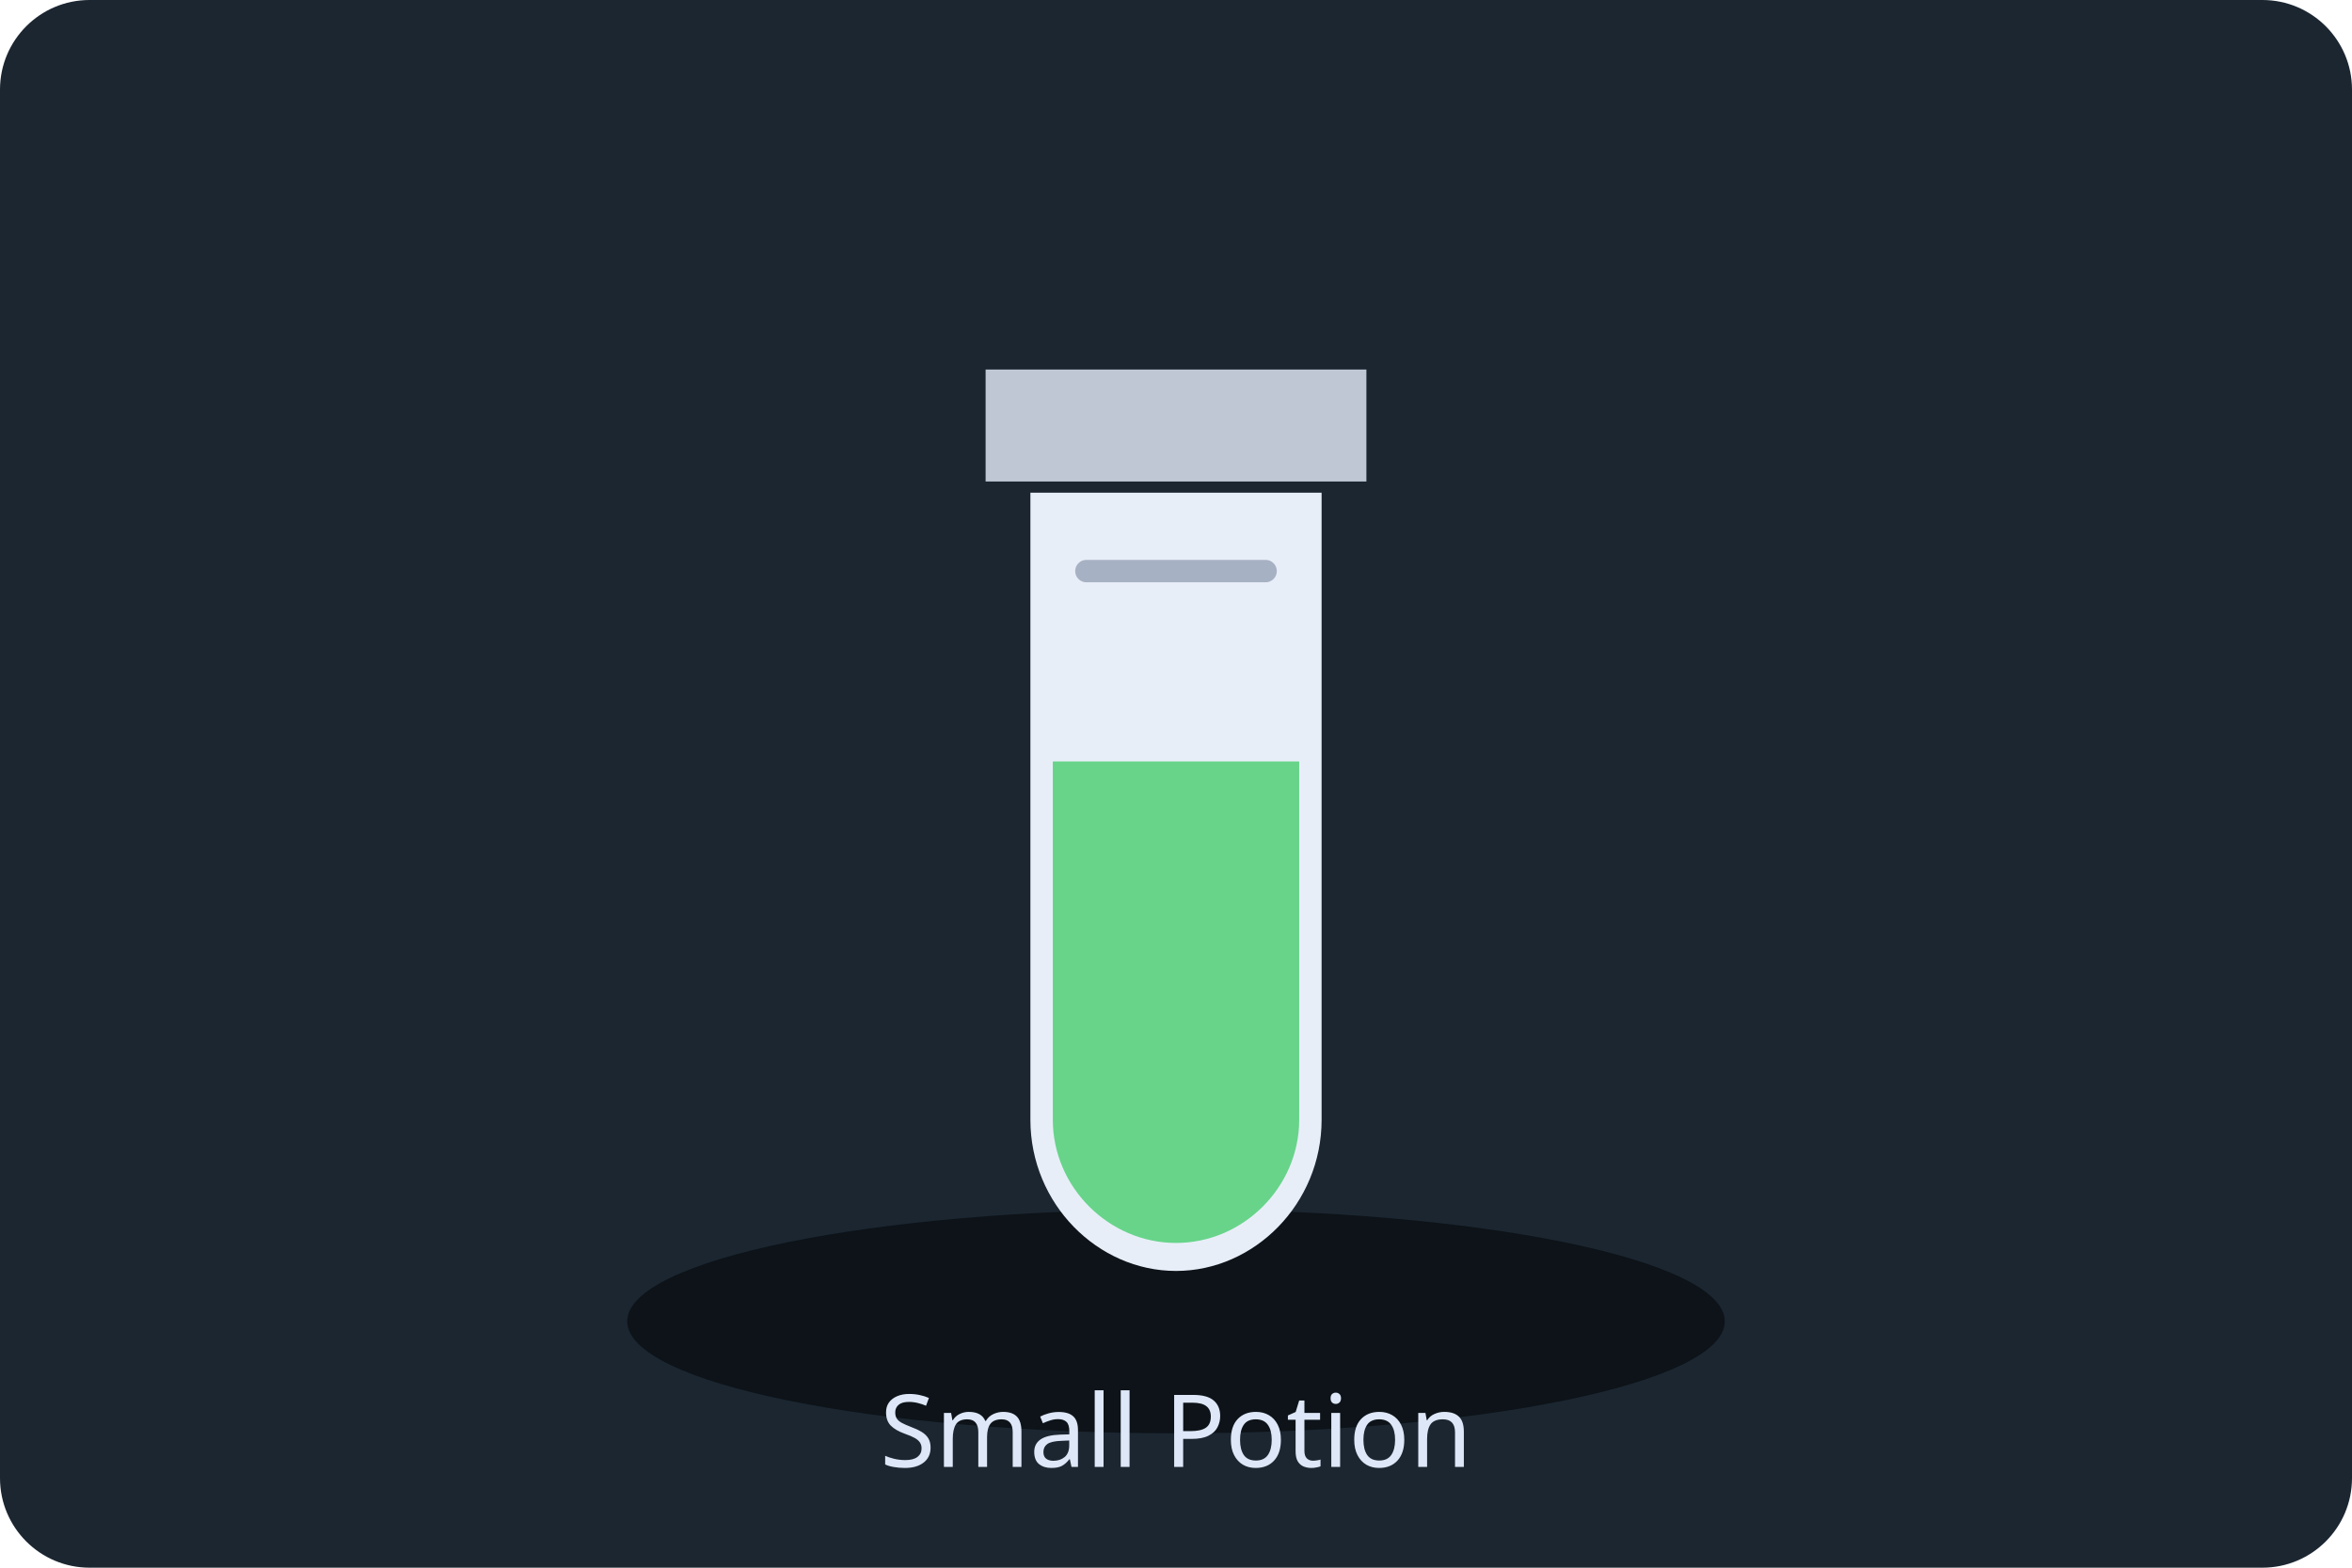
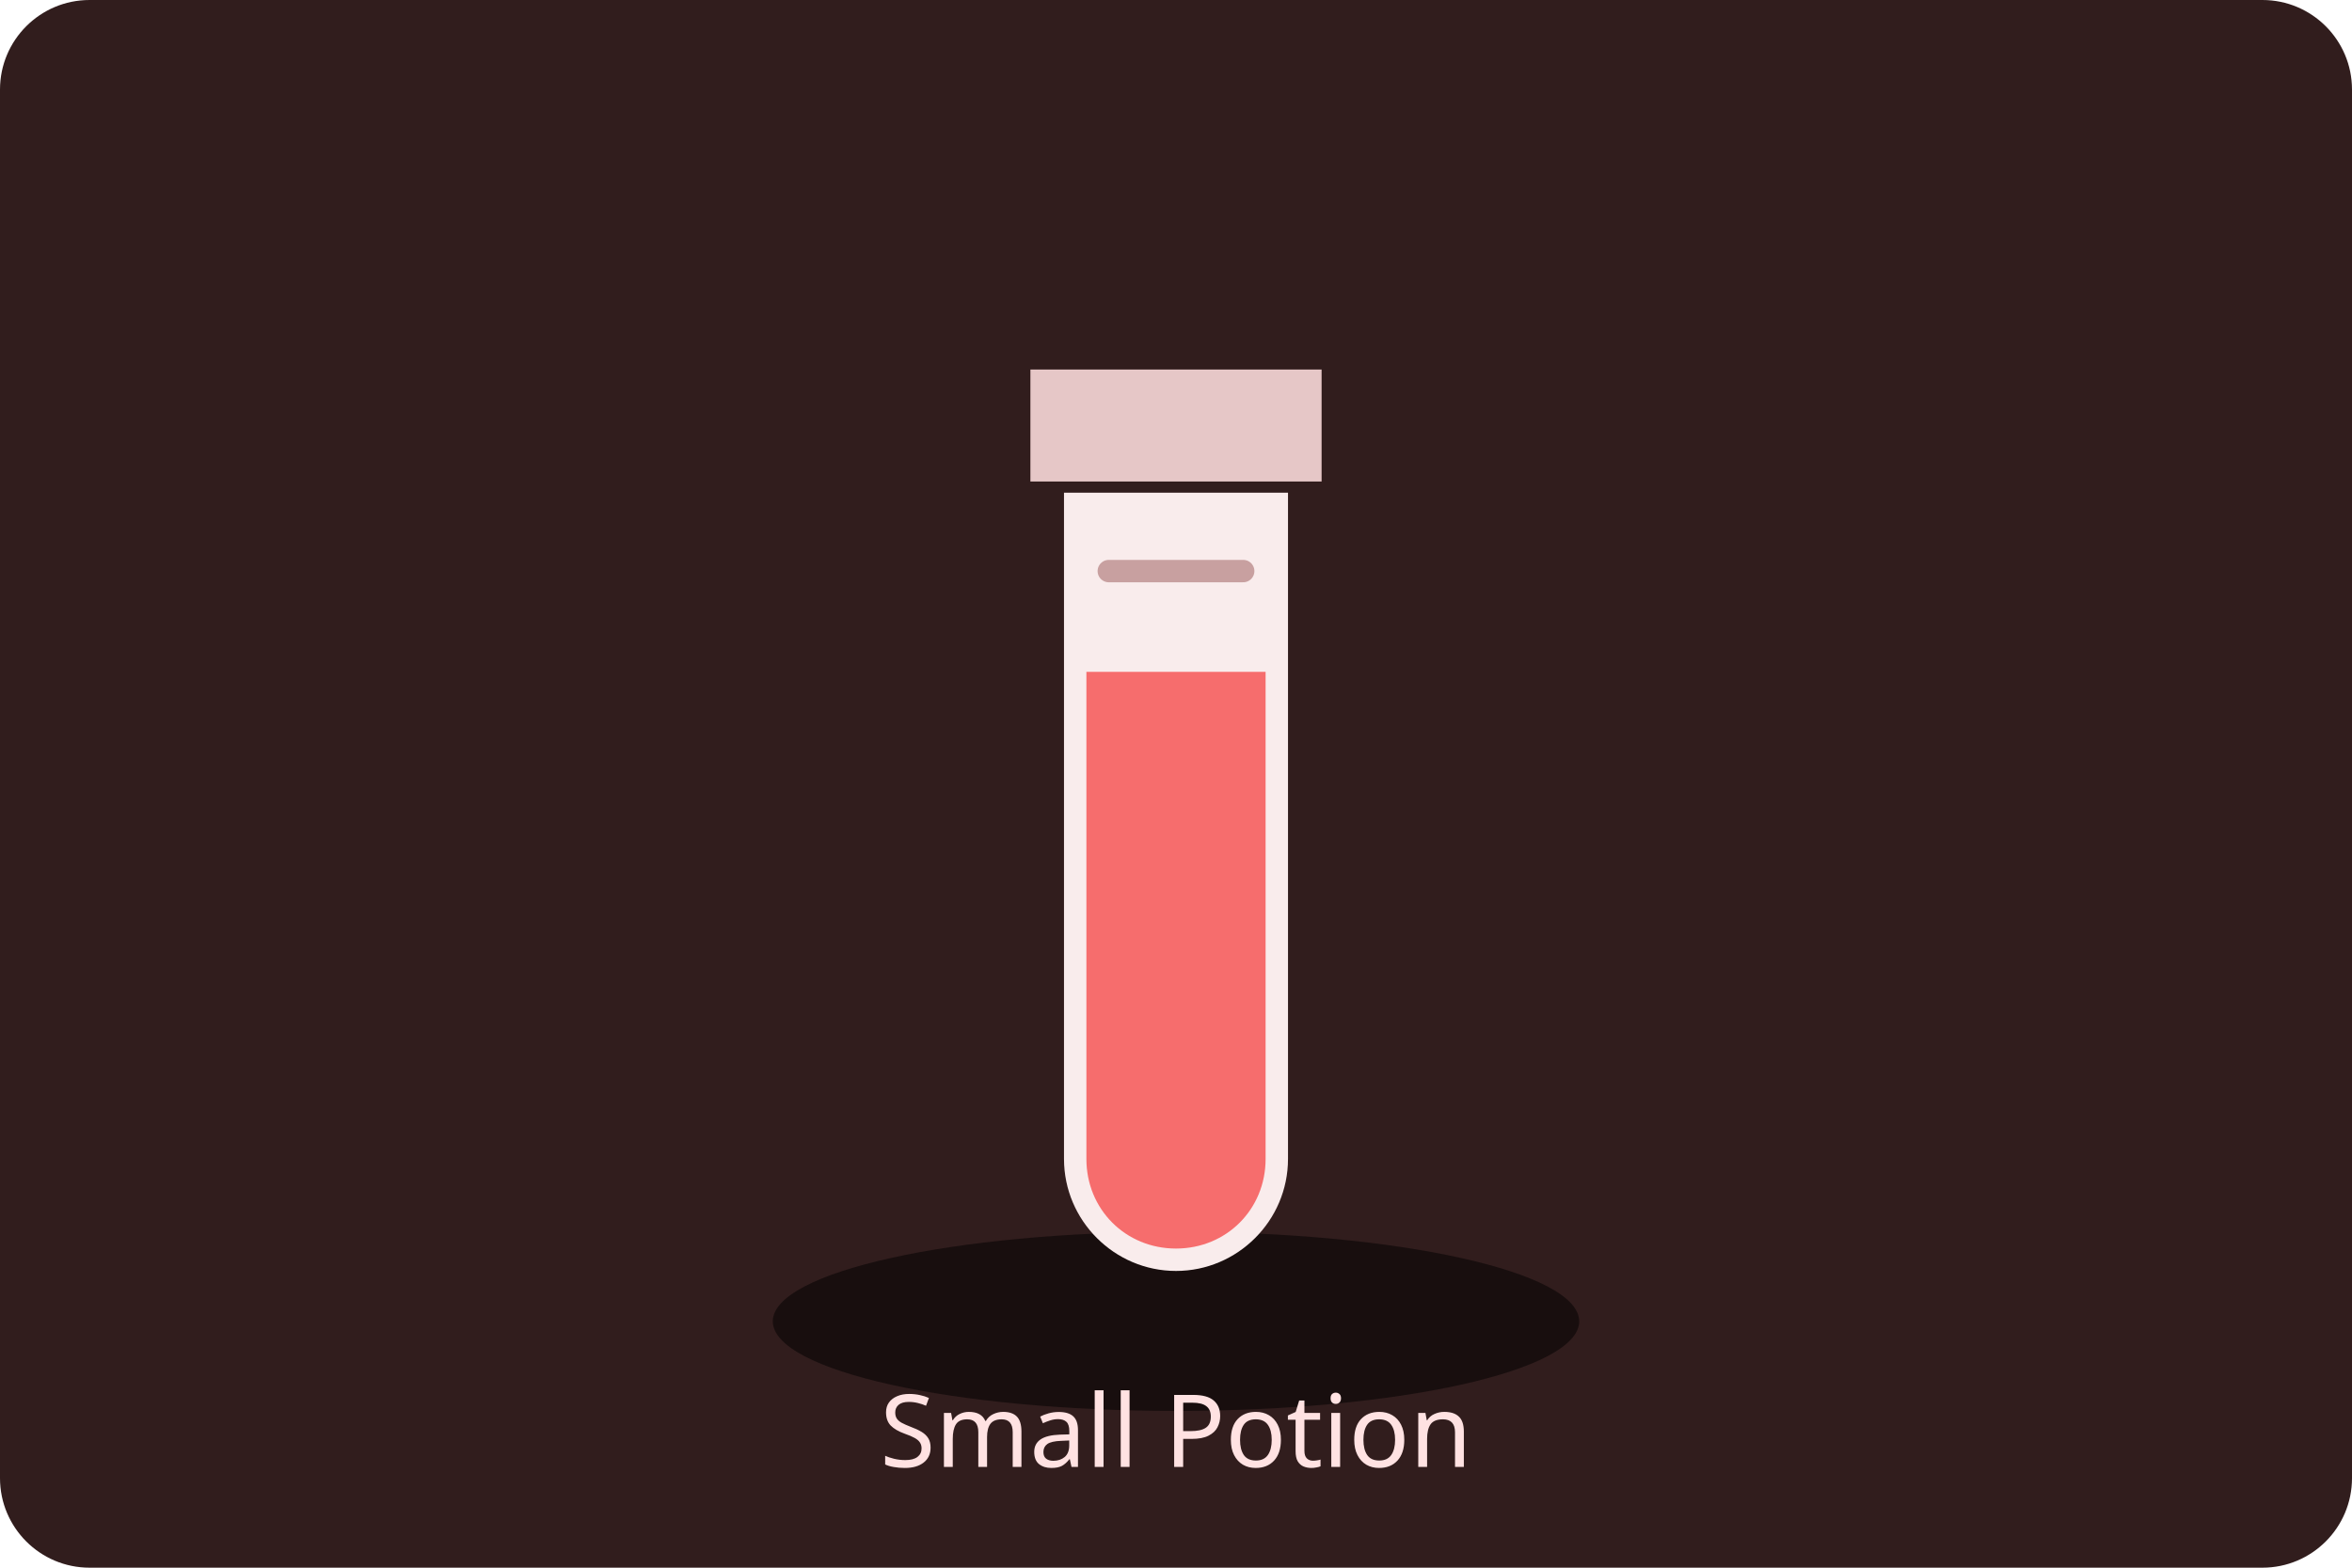
<svg xmlns="http://www.w3.org/2000/svg" width="420" height="280" viewBox="0 0 420 280" fill="none">
-   <rect width="420" height="280" rx="16" fill="#1B2631" />
-   <ellipse cx="210" cy="236" rx="98" ry="20" fill="#0D1318" />
-   <path d="M176 66h68v20h-68z" fill="#BFC7D5" />
-   <path d="M184 88h52v112c0 15-12 27-26 27s-26-12-26-27V88z" fill="#E8EEF8" />
-   <path d="M188 136h44v64c0 12-10 22-22 22s-22-10-22-22v-64z" fill="#67D48A" />
-   <path d="M194 102h32" stroke="#A7B1C4" stroke-width="4" stroke-linecap="round" />
-   <text x="210" y="262" text-anchor="middle" fill="#DDE7F7" font-size="18" font-family="Verdana, sans-serif">Small Potion</text>
+   <rect width="420" height="280" rx="16" fill="#311D1D" />
+   <ellipse cx="210" cy="236" rx="72" ry="16" fill="#180E0E" />
+   <path d="M184 66h52v20h-52z" fill="#E6C7C7" />
+   <path d="M190 88h40v119c0 11-9 20-20 20s-20-9-20-20V88z" fill="#F9ECEC" />
+   <path d="M194 120h32v87c0 9-7 16-16 16s-16-7-16-16v-87z" fill="#F66D6D" />
+   <path d="M198 102h24" stroke="#C8A0A0" stroke-width="4" stroke-linecap="round" />
+   <text x="210" y="262" text-anchor="middle" fill="#FFE2E2" font-size="18" font-family="Verdana, sans-serif">Small Potion</text>
</svg>
